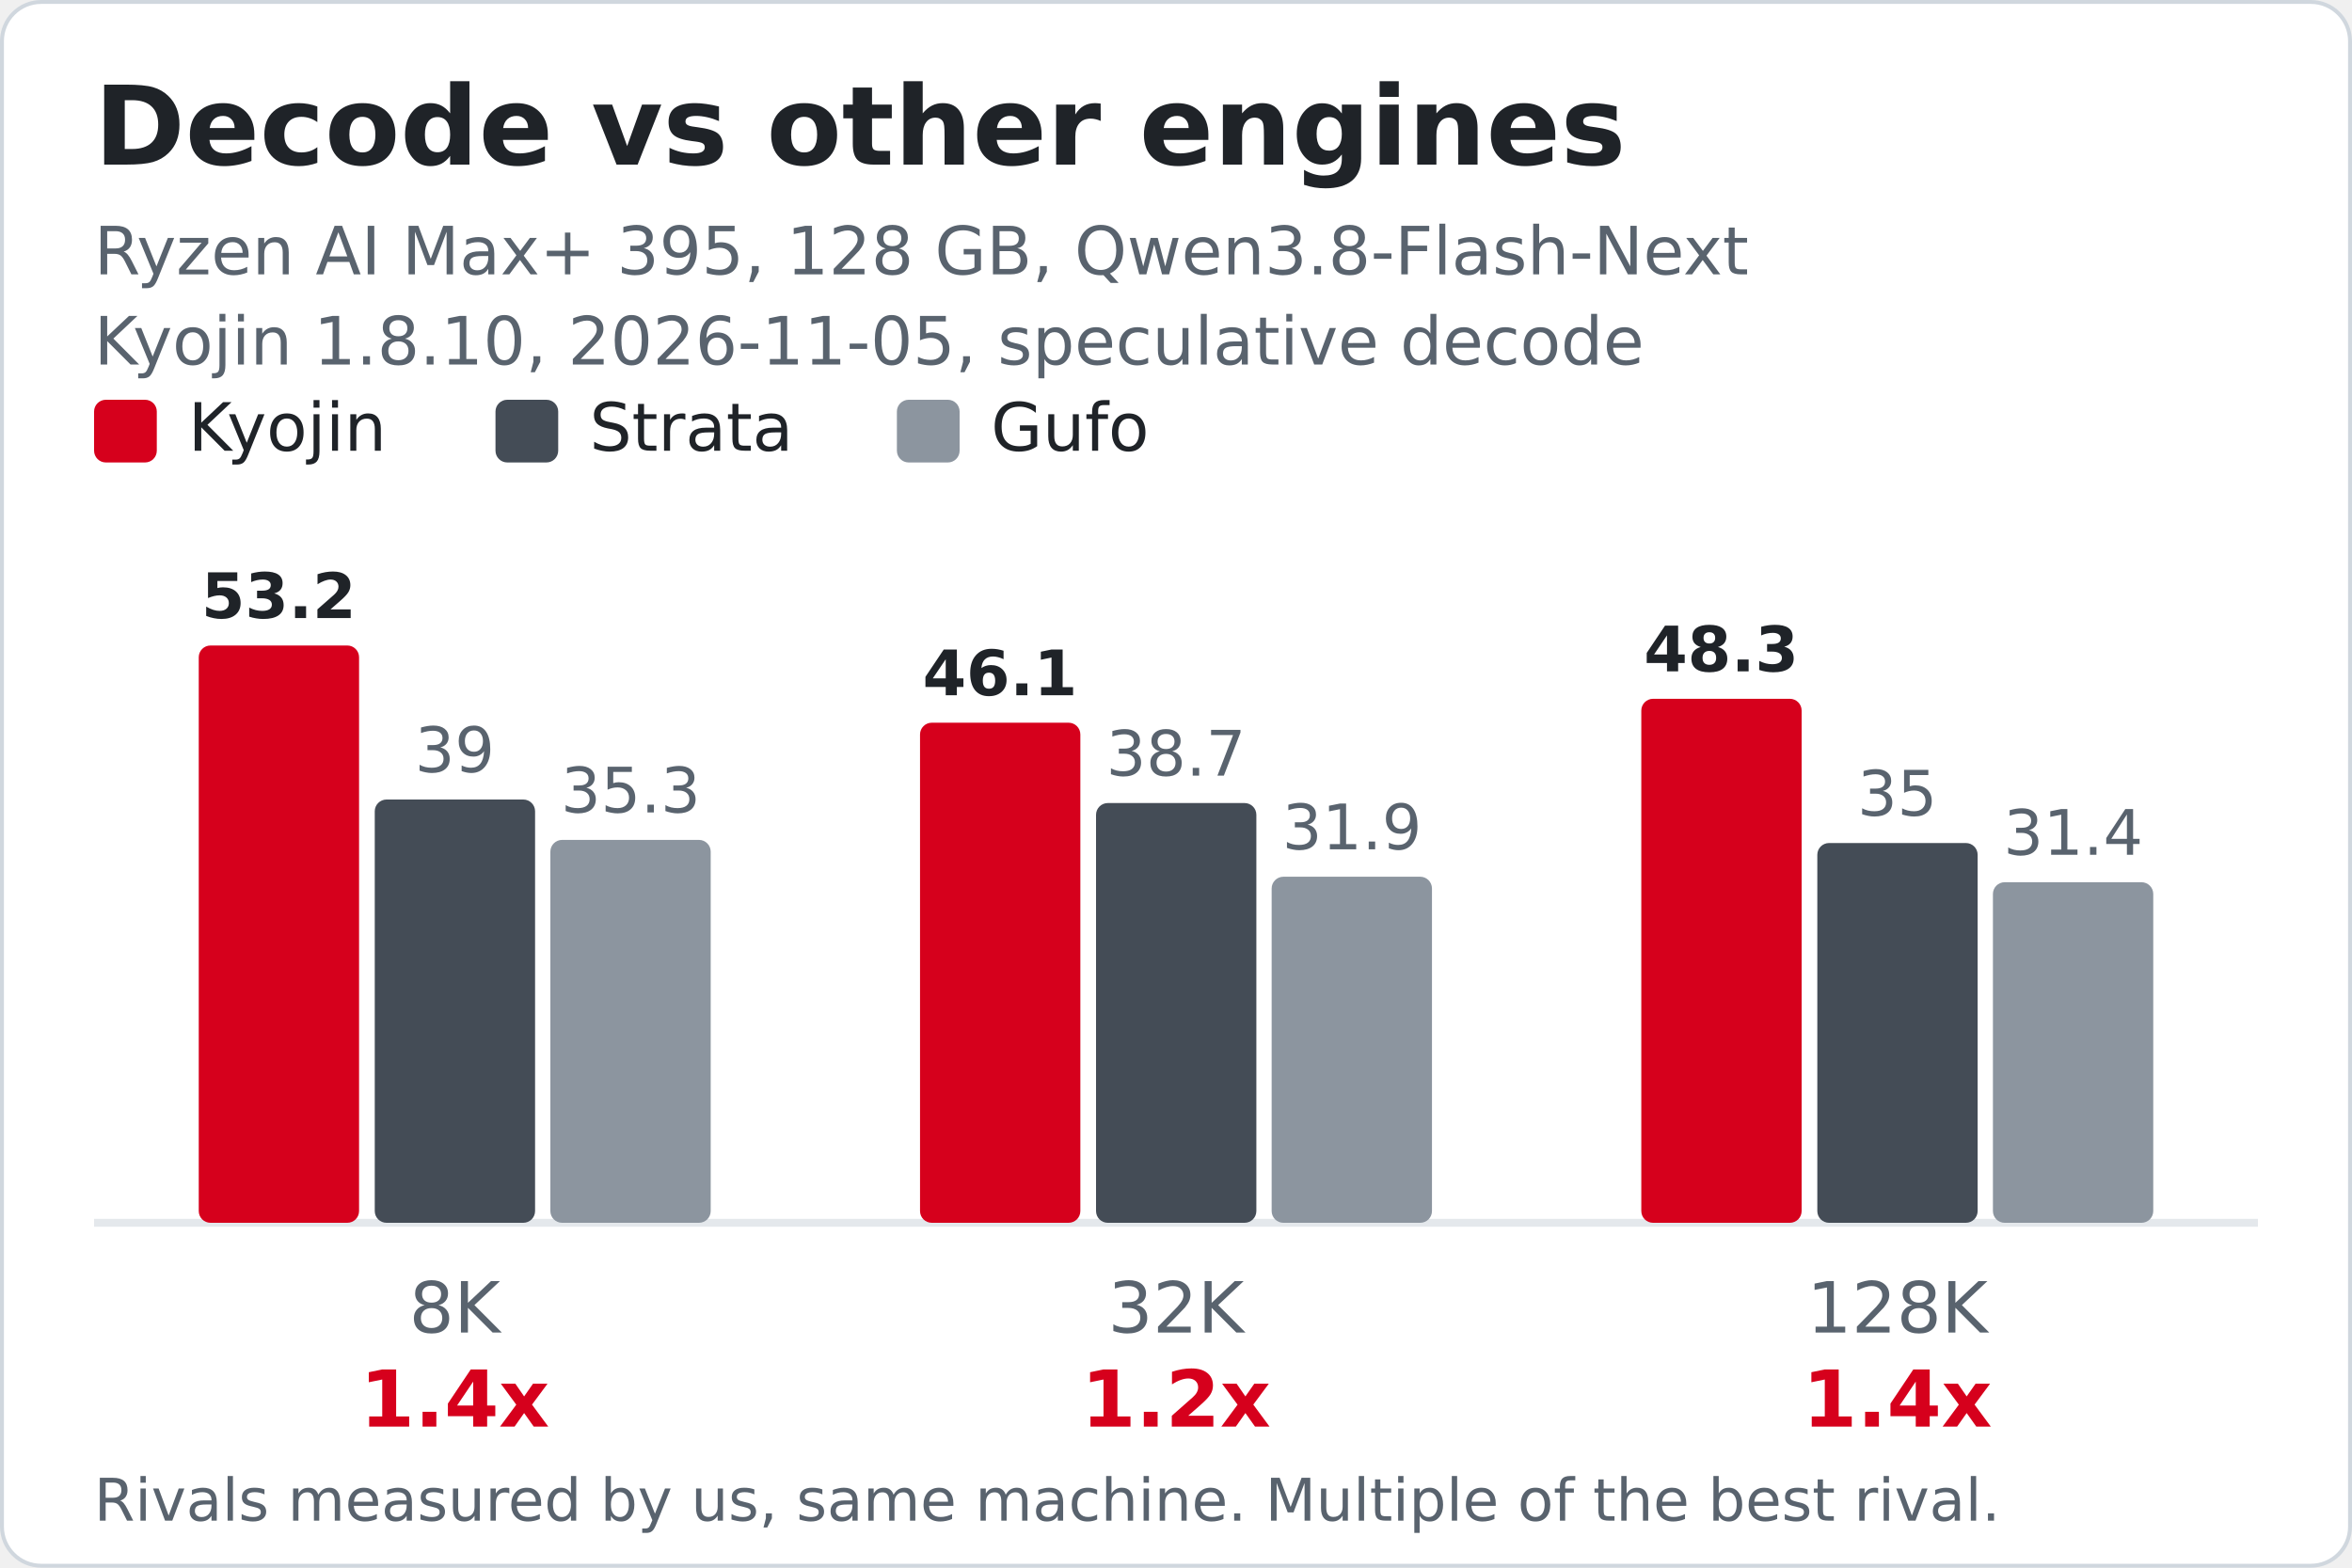
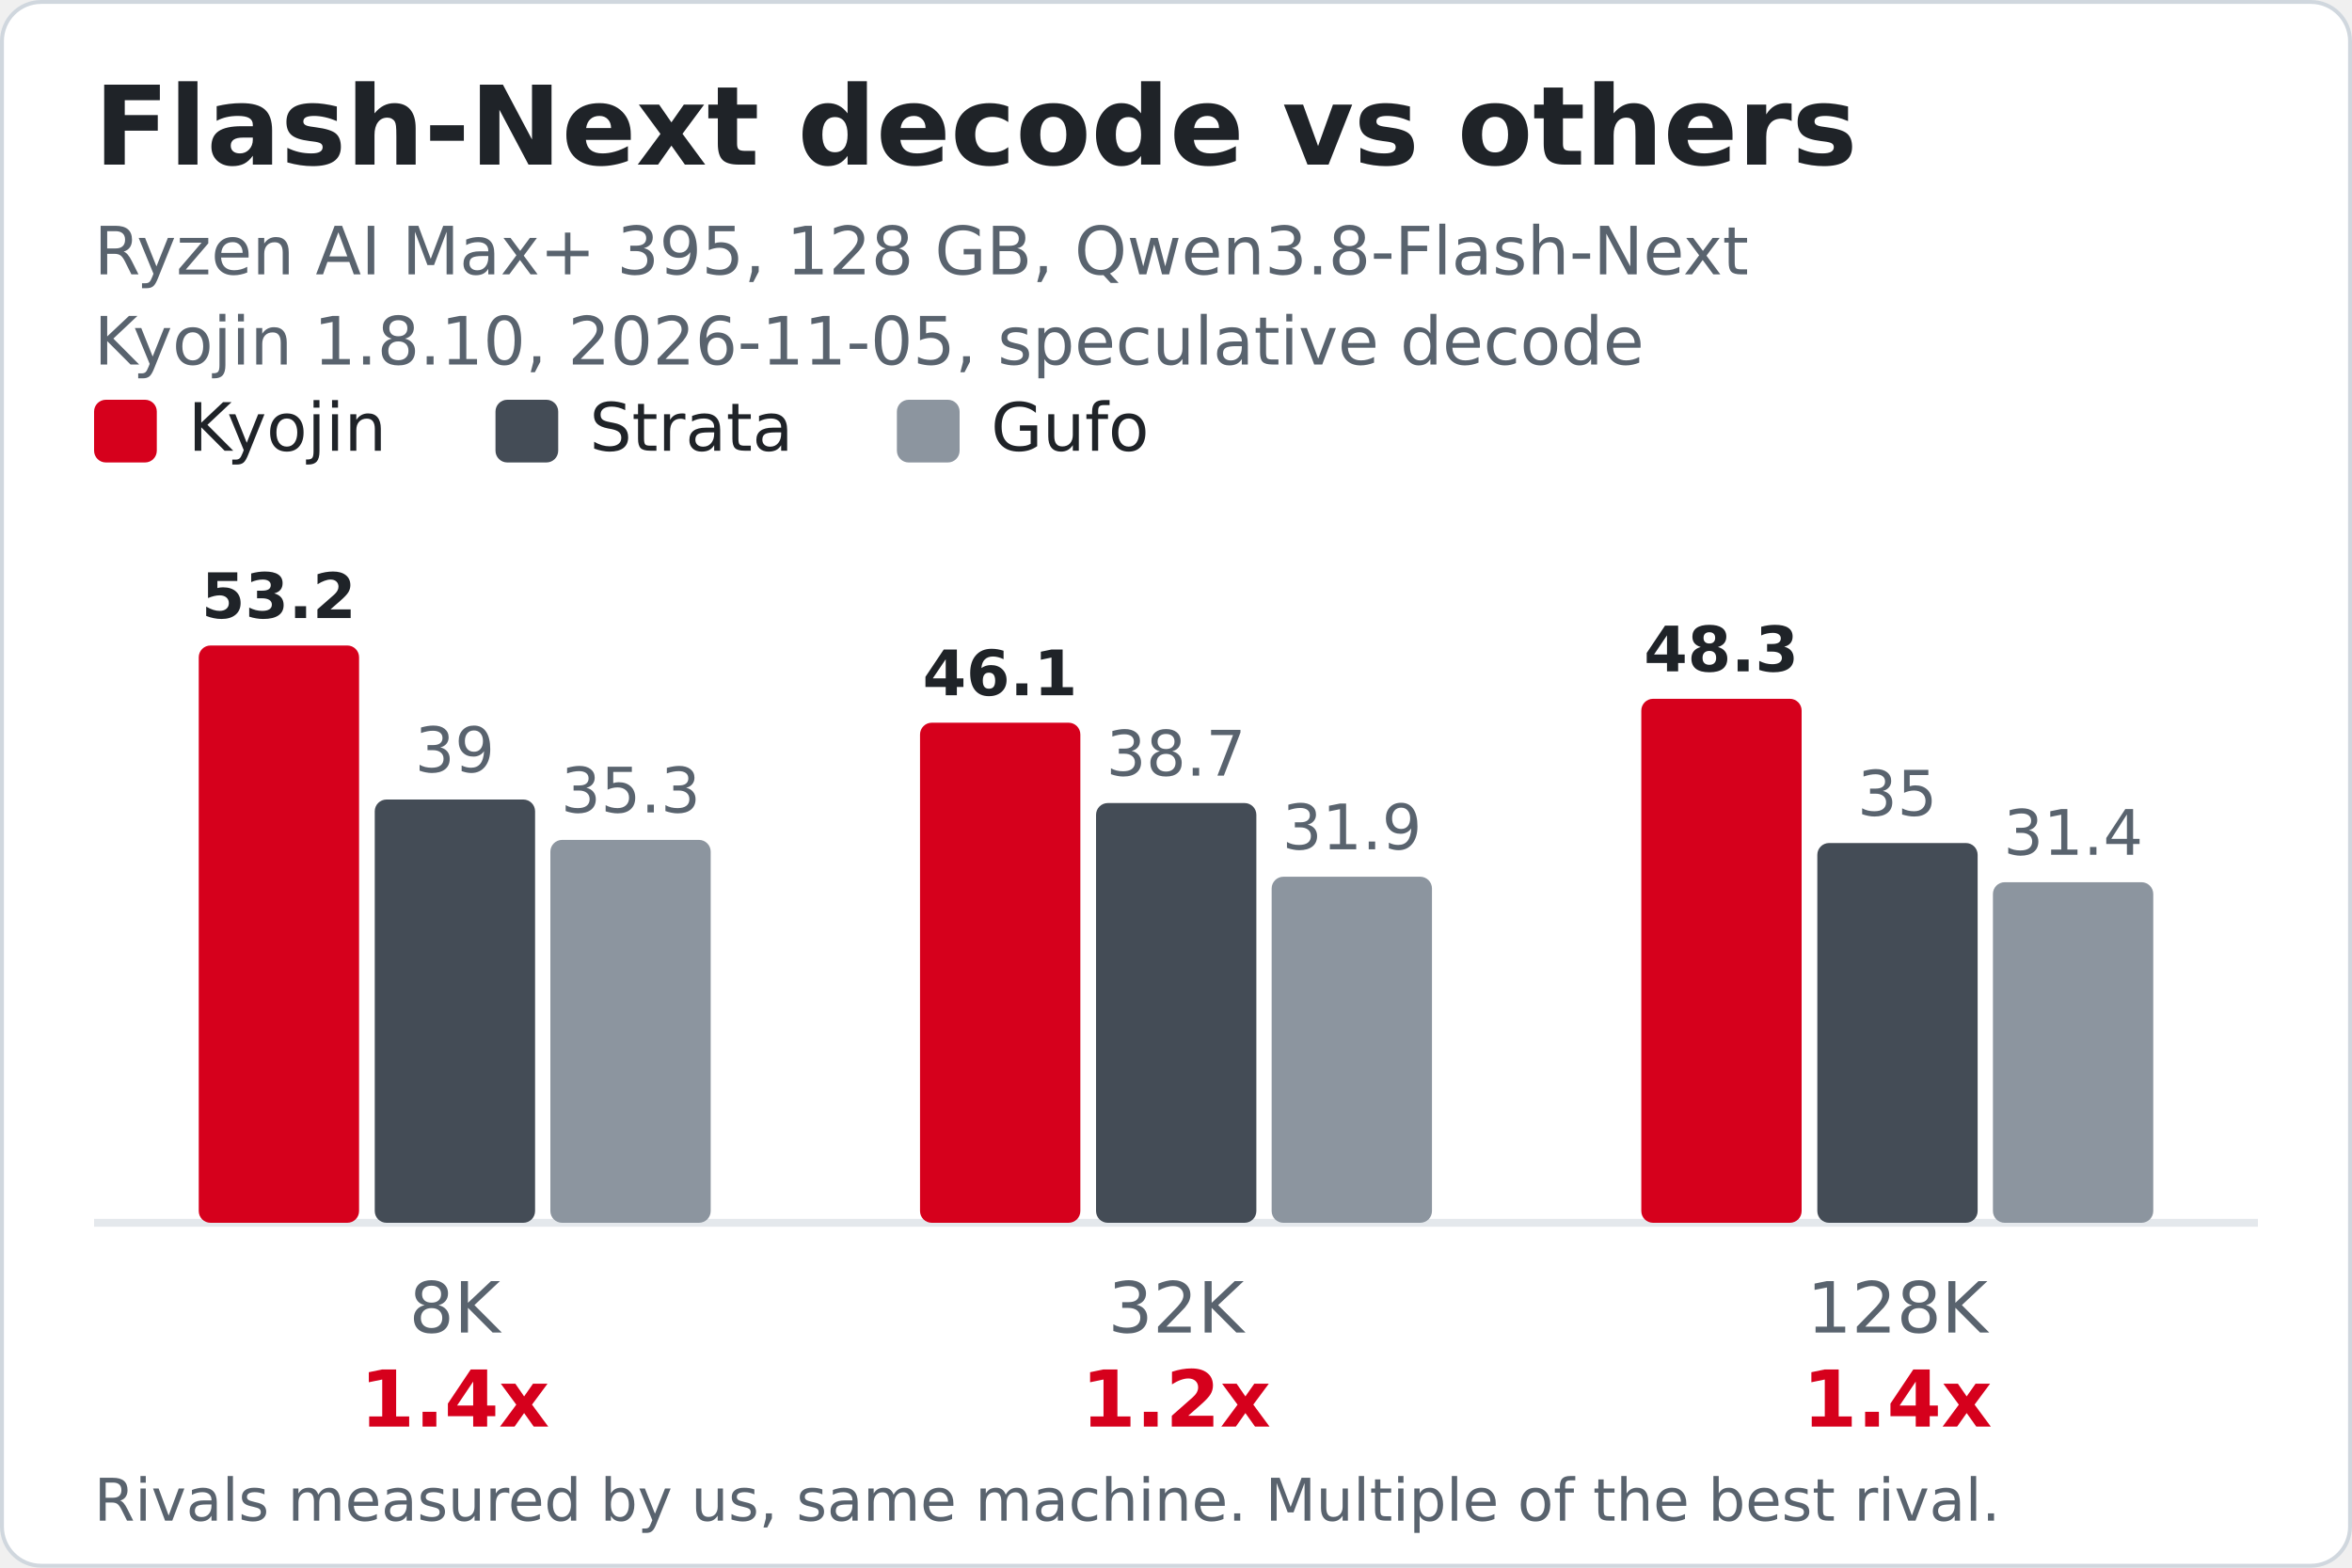
<svg xmlns="http://www.w3.org/2000/svg" width="600" height="400" viewBox="0 0 600 400" font-family="-apple-system,'Segoe UI','Ubuntu Sans','DejaVu Sans',Helvetica,Arial,sans-serif">
  <rect x="0.5" y="0.5" width="599" height="399" rx="10" fill="#FFFFFF" stroke="#D0D7DE" />
-   <text x="24.0" y="42.0" fill="#1F2328" font-size="28" text-anchor="start" font-weight="700">Decode vs other engines</text>
+   <text x="24.0" y="42.0" fill="#1F2328" font-size="28" text-anchor="start" font-weight="700">Flash-Next decode vs others</text>
  <text x="24.0" y="70.0" fill="#59636E" font-size="17" text-anchor="start" font-weight="400">Ryzen AI Max+ 395, 128 GB, Qwen3.8-Flash-Next</text>
  <text x="24.0" y="93.0" fill="#59636E" font-size="17" text-anchor="start" font-weight="400">Kyojin 1.8.10, 2026-11-05, speculative decode</text>
  <line x1="24" x2="576" y1="312" y2="312" stroke="#E4E8EC" stroke-width="2" />
  <rect x="24" y="102" width="16" height="16" rx="3" fill="#D6001C" />
  <text x="48.0" y="115.0" fill="#1F2328" font-size="17" text-anchor="start" font-weight="400">Kyojin</text>
  <rect x="126.4" y="102" width="16" height="16" rx="3" fill="#444C56" />
  <text x="150.4" y="115.0" fill="#1F2328" font-size="17" text-anchor="start" font-weight="400">Strata</text>
  <rect x="228.8" y="102" width="16" height="16" rx="3" fill="#8C959F" />
  <text x="252.8" y="115.0" fill="#1F2328" font-size="17" text-anchor="start" font-weight="400">Gufo</text>
  <rect x="50.7" y="164.7" width="40.9" height="147.3" rx="3" fill="#D6001C" />
  <text x="71.1" y="157.7" fill="#1F2328" font-size="16" text-anchor="middle" font-weight="700">53.2</text>
  <rect x="95.6" y="204.0" width="40.9" height="108.0" rx="3" fill="#444C56" />
  <text x="116.0" y="197.0" fill="#59636E" font-size="16" text-anchor="middle" font-weight="400">39</text>
  <rect x="140.4" y="214.3" width="40.9" height="97.7" rx="3" fill="#8C959F" />
  <text x="160.9" y="207.3" fill="#59636E" font-size="16" text-anchor="middle" font-weight="400">35.3</text>
  <text x="116.0" y="340.0" fill="#59636E" font-size="18" text-anchor="middle" font-weight="400">8K</text>
  <text x="116.0" y="364.0" fill="#D6001C" font-size="20" text-anchor="middle" font-weight="700">1.4x</text>
  <rect x="234.7" y="184.4" width="40.9" height="127.6" rx="3" fill="#D6001C" />
  <text x="255.1" y="177.4" fill="#1F2328" font-size="16" text-anchor="middle" font-weight="700">46.1</text>
  <rect x="279.6" y="204.9" width="40.9" height="107.1" rx="3" fill="#444C56" />
  <text x="300.0" y="197.9" fill="#59636E" font-size="16" text-anchor="middle" font-weight="400">38.7</text>
  <rect x="324.4" y="223.7" width="40.9" height="88.3" rx="3" fill="#8C959F" />
  <text x="344.9" y="216.7" fill="#59636E" font-size="16" text-anchor="middle" font-weight="400">31.9</text>
  <text x="300.0" y="340.0" fill="#59636E" font-size="18" text-anchor="middle" font-weight="400">32K</text>
  <text x="300.0" y="364.0" fill="#D6001C" font-size="20" text-anchor="middle" font-weight="700">1.2x</text>
  <rect x="418.7" y="178.3" width="40.9" height="133.7" rx="3" fill="#D6001C" />
  <text x="439.1" y="171.3" fill="#1F2328" font-size="16" text-anchor="middle" font-weight="700">48.3</text>
  <rect x="463.6" y="215.1" width="40.9" height="96.9" rx="3" fill="#444C56" />
  <text x="484.0" y="208.1" fill="#59636E" font-size="16" text-anchor="middle" font-weight="400">35</text>
  <rect x="508.4" y="225.1" width="40.9" height="86.9" rx="3" fill="#8C959F" />
  <text x="528.9" y="218.1" fill="#59636E" font-size="16" text-anchor="middle" font-weight="400">31.4</text>
  <text x="484.0" y="340.0" fill="#59636E" font-size="18" text-anchor="middle" font-weight="400">128K</text>
  <text x="484.0" y="364.0" fill="#D6001C" font-size="20" text-anchor="middle" font-weight="700">1.4x</text>
  <text x="24.0" y="388.0" fill="#59636E" font-size="15" text-anchor="start" font-weight="400">Rivals measured by us, same machine. Multiple of the best rival.</text>
</svg>
